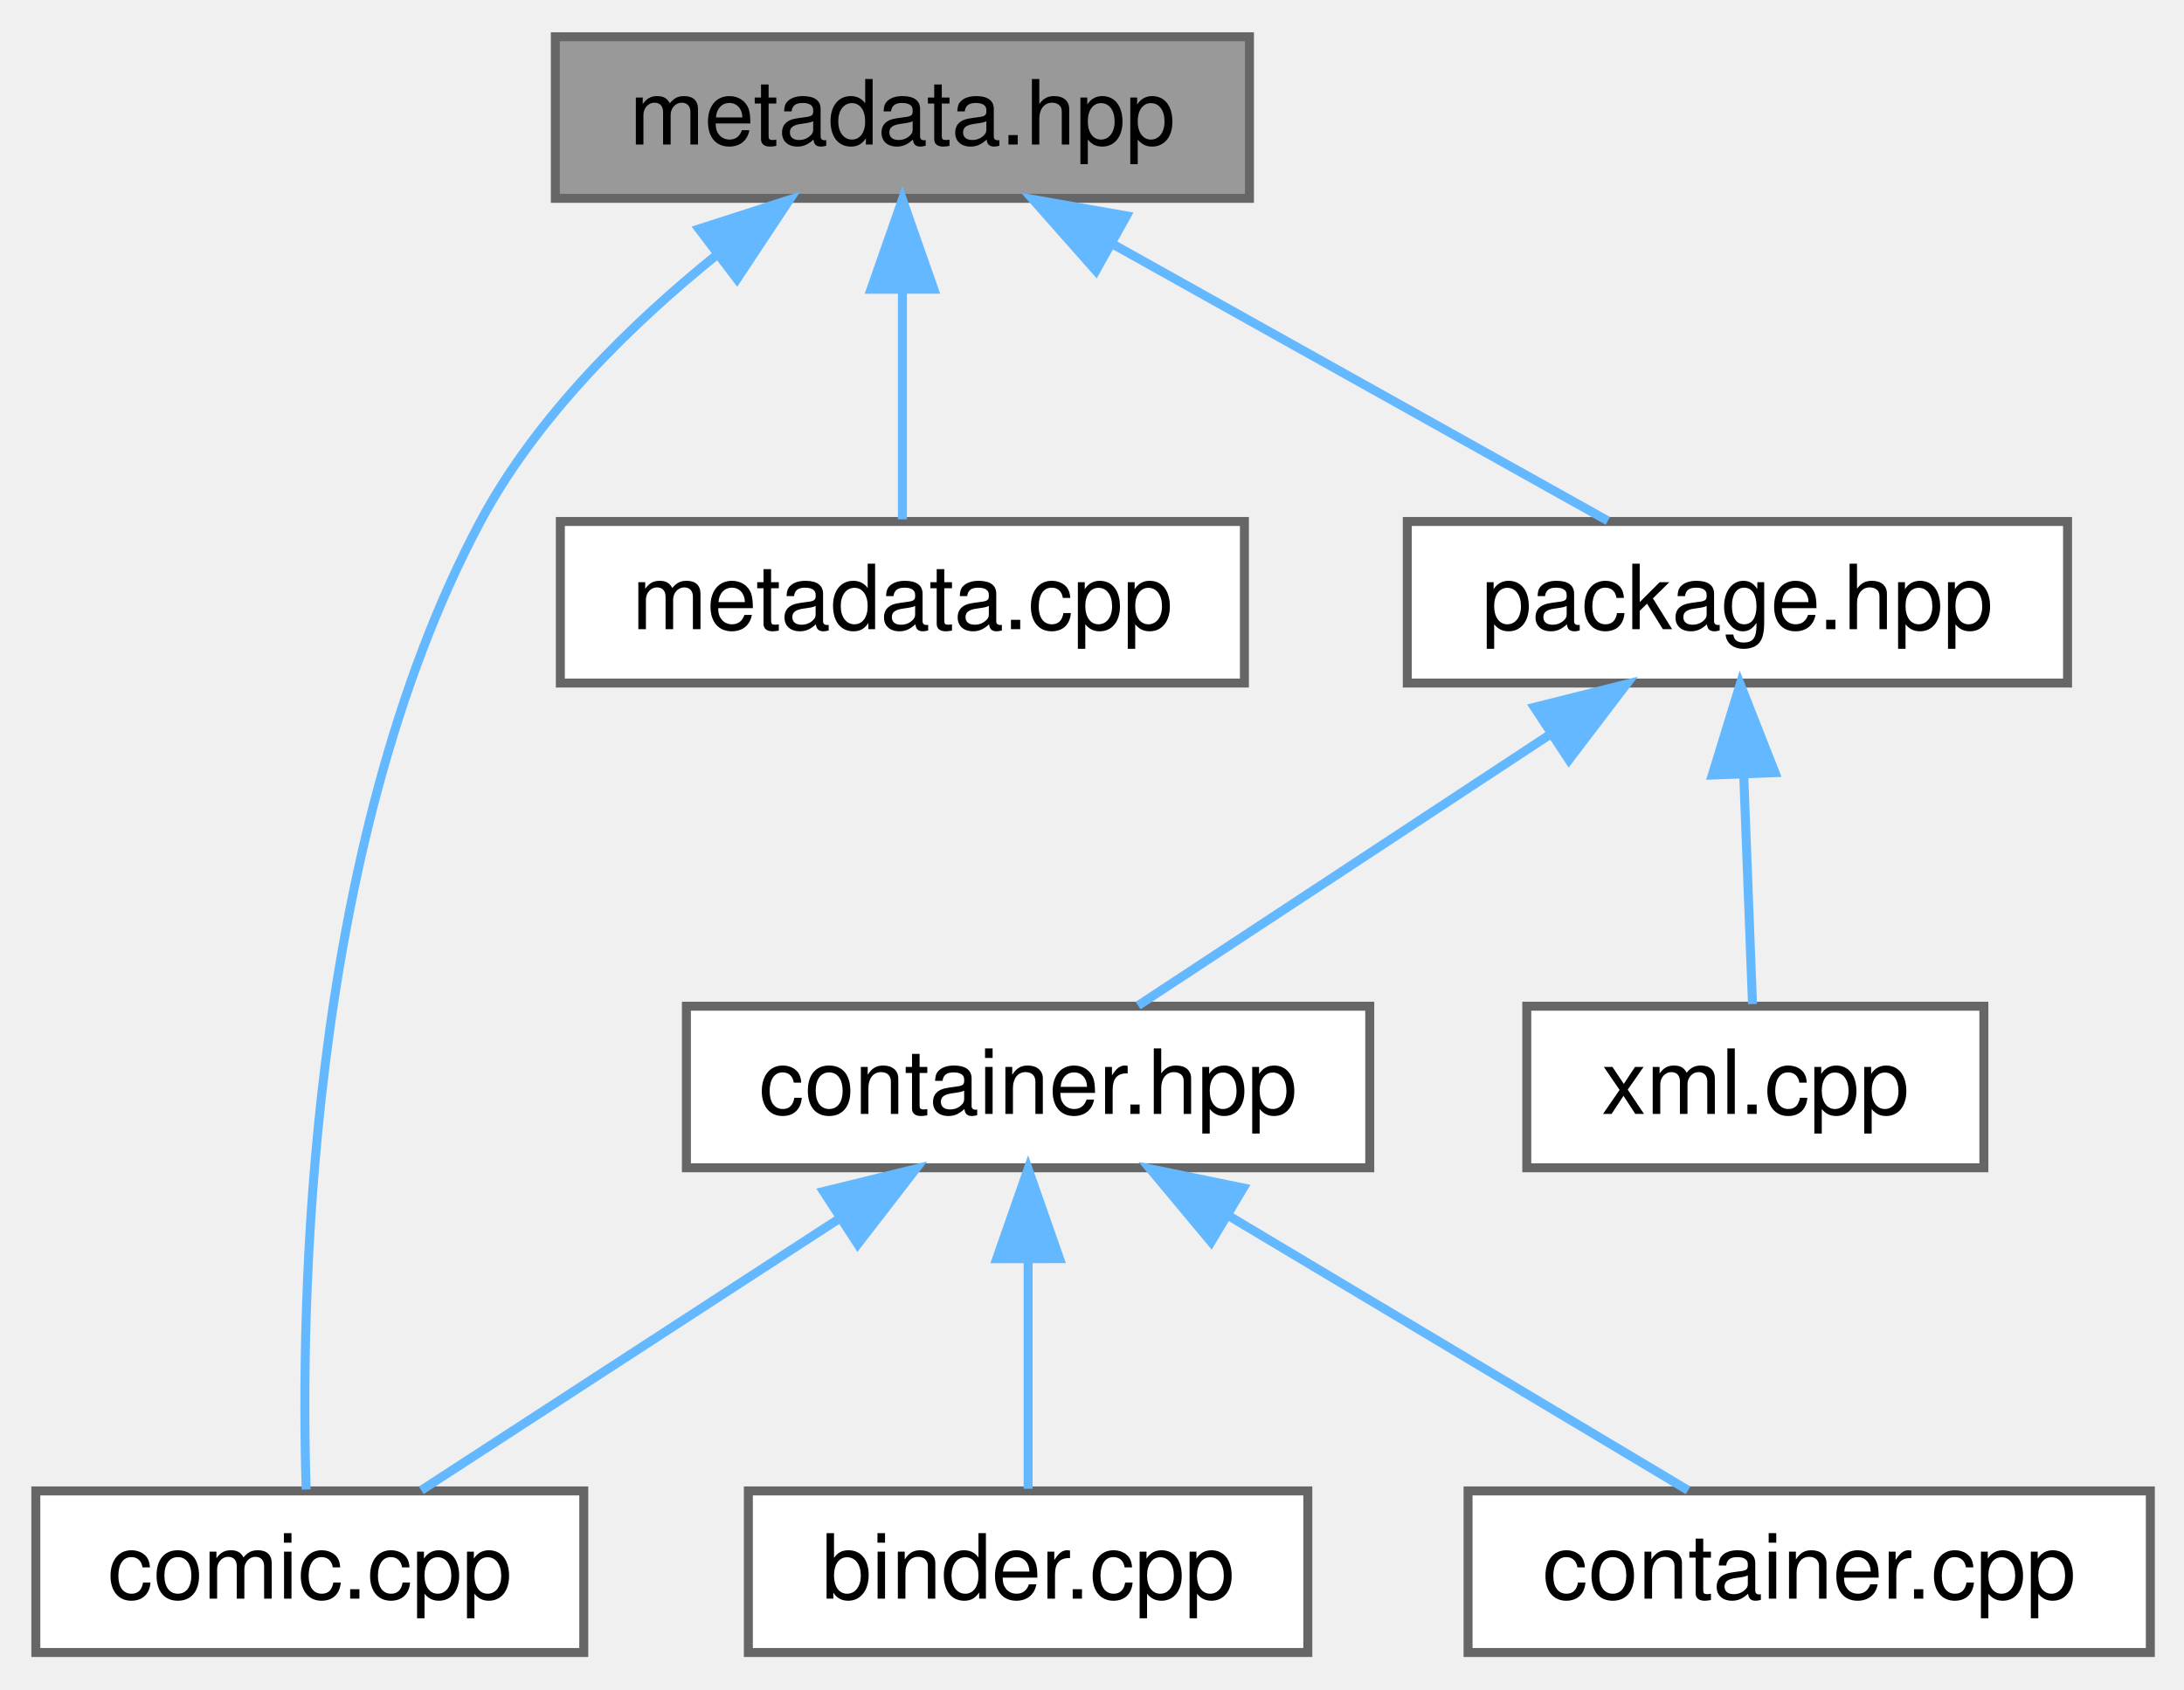
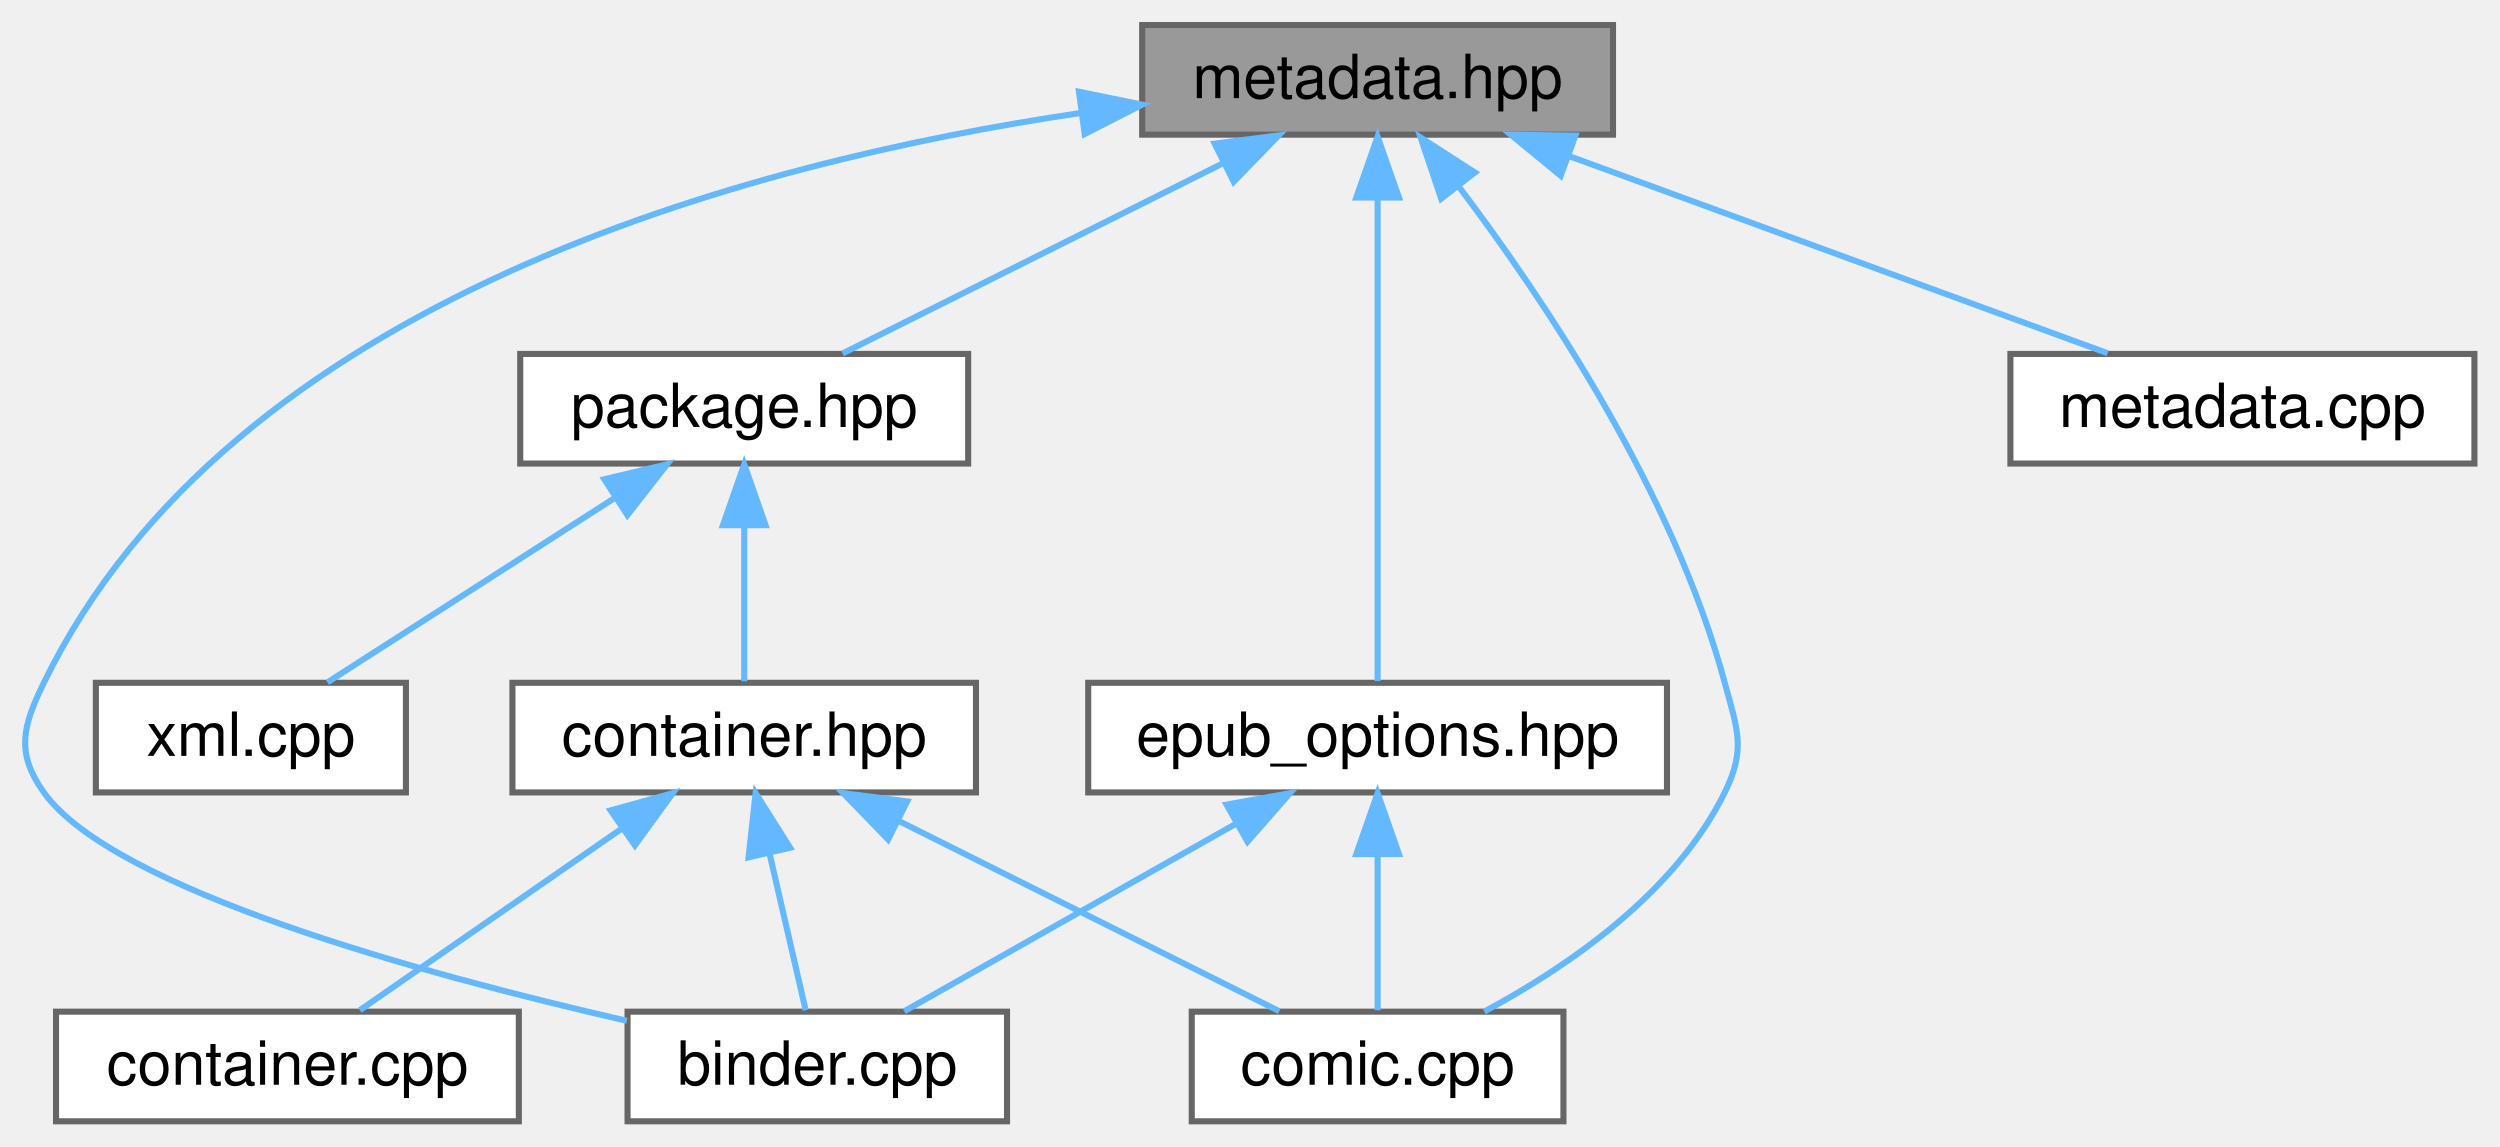
- <svg xmlns="http://www.w3.org/2000/svg" xmlns:xlink="http://www.w3.org/1999/xlink" width="243pt" height="188pt" viewBox="0.00 0.00 243.25 188.00">
+ <svg xmlns="http://www.w3.org/2000/svg" xmlns:xlink="http://www.w3.org/1999/xlink" width="410pt" height="188pt" viewBox="0.00 0.00 410.49 188.00">
  <g id="graph0" class="graph" transform="scale(1 1) rotate(0) translate(4 184)">
    <g id="Node000001" class="node">
      <g id="a_Node000001">
        <a xlink:title=" ">
-           <polygon fill="#999999" stroke="#666666" points="135.16,-180 57.85,-180 57.85,-162 135.16,-162 135.16,-180" />
-           <text text-anchor="middle" x="96.51" y="-168" font-family="Helvetica,sans-Serif" font-size="10.00">metadata.hpp</text>
+           <polygon fill="#999999" stroke="#666666" points="260.85,-180 183.54,-180 183.54,-162 260.85,-162 260.85,-180" />
+           <text text-anchor="middle" x="222.2" y="-168" font-family="Helvetica,sans-Serif" font-size="10.00">metadata.hpp</text>
        </a>
      </g>
    </g>
    <g id="Node000002" class="node">
      <g id="a_Node000002">
-         <a xlink:href="comic_8cpp.html" target="_top" xlink:title=" ">
-           <polygon fill="white" stroke="#666666" points="61.02,-18 -0.01,-18 -0.01,0 61.02,0 61.02,-18" />
-           <text text-anchor="middle" x="30.51" y="-6" font-family="Helvetica,sans-Serif" font-size="10.00">comic.cpp</text>
+         <a xlink:href="binder_8cpp.html" target="_top" xlink:title=" ">
+           <polygon fill="white" stroke="#666666" points="161.35,-18 99.04,-18 99.04,0 161.35,0 161.35,-18" />
+           <text text-anchor="middle" x="130.2" y="-6" font-family="Helvetica,sans-Serif" font-size="10.00">binder.cpp</text>
        </a>
      </g>
    </g>
    <g id="edge1_Node000001_Node000002" class="edge">
      <g id="a_edge1_Node000001_Node000002">
        <a xlink:title=" ">
-           <path fill="none" stroke="#63b8ff" d="M75.94,-155.79C66.39,-148.09 55.78,-137.74 49.51,-126 30,-89.45 29.48,-37.93 30.1,-18.16" />
-           <polygon fill="#63b8ff" stroke="#63b8ff" points="73.85,-158.59 83.93,-161.84 78.08,-153.01 73.85,-158.59" />
+           <path fill="none" stroke="#63b8ff" d="M173.38,-165.55C118.75,-157.5 33.88,-134.97 3.2,-72 -0.31,-64.81 -1.44,-60.52 3.2,-54 14.5,-38.13 65.1,-24.24 98.92,-16.5" />
+           <polygon fill="#63b8ff" stroke="#63b8ff" points="173.16,-169.05 183.54,-166.93 174.1,-162.11 173.16,-169.05" />
        </a>
      </g>
    </g>
    <g id="Node000003" class="node">
      <g id="a_Node000003">
-         <a xlink:href="metadata_8cpp.html" target="_top" xlink:title=" ">
-           <polygon fill="white" stroke="#666666" points="134.6,-126 58.41,-126 58.41,-108 134.6,-108 134.6,-126" />
-           <text text-anchor="middle" x="96.51" y="-114" font-family="Helvetica,sans-Serif" font-size="10.00">metadata.cpp</text>
+         <a xlink:href="comic_8cpp.html" target="_top" xlink:title=" ">
+           <polygon fill="white" stroke="#666666" points="252.71,-18 191.68,-18 191.68,0 252.71,0 252.71,-18" />
+           <text text-anchor="middle" x="222.2" y="-6" font-family="Helvetica,sans-Serif" font-size="10.00">comic.cpp</text>
        </a>
      </g>
    </g>
    <g id="edge2_Node000001_Node000003" class="edge">
      <g id="a_edge2_Node000001_Node000003">
        <a xlink:title=" ">
-           <path fill="none" stroke="#63b8ff" d="M96.51,-151.86C96.51,-143.13 96.51,-133.1 96.51,-126.24" />
-           <polygon fill="#63b8ff" stroke="#63b8ff" points="93.01,-151.87 96.51,-161.88 100.01,-151.88 93.01,-151.87" />
+           <path fill="none" stroke="#63b8ff" d="M235.48,-153.54C249.51,-135 270.74,-103.36 279.2,-72 281.28,-64.28 282.72,-61.18 279.2,-54 271.04,-37.39 253.26,-25.28 239.71,-18.02" />
+           <polygon fill="#63b8ff" stroke="#63b8ff" points="232.64,-151.49 229.26,-161.53 238.16,-155.79 232.64,-151.49" />
        </a>
      </g>
    </g>
    <g id="Node000004" class="node">
      <g id="a_Node000004">
-         <a xlink:href="package_8hpp.html" target="_top" xlink:title=" ">
-           <polygon fill="white" stroke="#666666" points="226.28,-126 152.74,-126 152.74,-108 226.28,-108 226.28,-126" />
-           <text text-anchor="middle" x="189.51" y="-114" font-family="Helvetica,sans-Serif" font-size="10.00">package.hpp</text>
+         <a xlink:href="epub__options_8hpp.html" target="_top" xlink:title=" ">
+           <polygon fill="white" stroke="#666666" points="269.71,-72 174.68,-72 174.68,-54 269.71,-54 269.71,-72" />
+           <text text-anchor="middle" x="222.2" y="-60" font-family="Helvetica,sans-Serif" font-size="10.00">epub_options.hpp</text>
        </a>
      </g>
    </g>
    <g id="edge3_Node000001_Node000004" class="edge">
      <g id="a_edge3_Node000001_Node000004">
        <a xlink:title=" ">
-           <path fill="none" stroke="#63b8ff" d="M119.99,-156.87C137.33,-147.17 160.37,-134.29 175.08,-126.07" />
-           <polygon fill="#63b8ff" stroke="#63b8ff" points="118.06,-153.94 111.04,-161.88 121.47,-160.05 118.06,-153.94" />
+           <path fill="none" stroke="#63b8ff" d="M222.2,-151.39C222.2,-128.1 222.2,-89.2 222.2,-72.28" />
+           <polygon fill="#63b8ff" stroke="#63b8ff" points="218.7,-151.68 222.2,-161.68 225.7,-151.68 218.7,-151.68" />
        </a>
      </g>
    </g>
    <g id="Node000005" class="node">
      <g id="a_Node000005">
-         <a xlink:href="container_8hpp.html" target="_top" xlink:title=" ">
-           <polygon fill="white" stroke="#666666" points="148.56,-72 72.45,-72 72.45,-54 148.56,-54 148.56,-72" />
-           <text text-anchor="middle" x="110.51" y="-60" font-family="Helvetica,sans-Serif" font-size="10.00">container.hpp</text>
+         <a xlink:href="metadata_8cpp.html" target="_top" xlink:title=" ">
+           <polygon fill="white" stroke="#666666" points="402.29,-126 326.1,-126 326.1,-108 402.29,-108 402.29,-126" />
+           <text text-anchor="middle" x="364.2" y="-114" font-family="Helvetica,sans-Serif" font-size="10.00">metadata.cpp</text>
        </a>
      </g>
    </g>
-     <g id="edge4_Node000004_Node000005" class="edge">
-       <g id="a_edge4_Node000004_Node000005">
+     <g id="edge6_Node000001_Node000005" class="edge">
+       <g id="a_edge6_Node000001_Node000005">
        <a xlink:title=" ">
-           <path fill="none" stroke="#63b8ff" d="M168.73,-102.33C154.11,-92.7 135.02,-80.14 122.76,-72.07" />
-           <polygon fill="#63b8ff" stroke="#63b8ff" points="166.89,-105.3 177.16,-107.88 170.74,-99.45 166.89,-105.3" />
+           <path fill="none" stroke="#63b8ff" d="M253.76,-158.44C280.57,-148.62 318.36,-134.78 342.06,-126.11" />
+           <polygon fill="#63b8ff" stroke="#63b8ff" points="252.26,-155.26 244.07,-161.99 254.67,-161.84 252.26,-155.26" />
+         </a>
+       </g>
+     </g>
+     <g id="Node000006" class="node">
+       <g id="a_Node000006">
+         <a xlink:href="package_8hpp.html" target="_top" xlink:title=" ">
+           <polygon fill="white" stroke="#666666" points="154.97,-126 81.42,-126 81.42,-108 154.97,-108 154.97,-126" />
+           <text text-anchor="middle" x="118.2" y="-114" font-family="Helvetica,sans-Serif" font-size="10.00">package.hpp</text>
+         </a>
+       </g>
+     </g>
+     <g id="edge7_Node000001_Node000006" class="edge">
+       <g id="a_edge7_Node000001_Node000006">
+         <a xlink:title=" ">
+           <path fill="none" stroke="#63b8ff" d="M196.74,-157.27C177.26,-147.53 151,-134.4 134.33,-126.07" />
+           <polygon fill="#63b8ff" stroke="#63b8ff" points="195.44,-160.53 205.95,-161.88 198.57,-154.27 195.44,-160.53" />
+         </a>
+       </g>
+     </g>
+     <g id="edge4_Node000004_Node000002" class="edge">
+       <g id="a_edge4_Node000004_Node000002">
+         <a xlink:title=" ">
+           <path fill="none" stroke="#63b8ff" d="M198.96,-48.87C181.81,-39.17 159.01,-26.29 144.47,-18.07" />
+           <polygon fill="#63b8ff" stroke="#63b8ff" points="197.39,-52 207.82,-53.88 200.84,-45.91 197.39,-52" />
+         </a>
+       </g>
+     </g>
+     <g id="edge5_Node000004_Node000003" class="edge">
+       <g id="a_edge5_Node000004_Node000003">
+         <a xlink:title=" ">
+           <path fill="none" stroke="#63b8ff" d="M222.2,-43.86C222.2,-35.13 222.2,-25.1 222.2,-18.24" />
+           <polygon fill="#63b8ff" stroke="#63b8ff" points="218.7,-43.87 222.2,-53.88 225.7,-43.88 218.7,-43.87" />
+         </a>
+       </g>
+     </g>
+     <g id="Node000007" class="node">
+       <g id="a_Node000007">
+         <a xlink:href="container_8hpp.html" target="_top" xlink:title=" ">
+           <polygon fill="white" stroke="#666666" points="156.25,-72 80.14,-72 80.14,-54 156.25,-54 156.25,-72" />
+           <text text-anchor="middle" x="118.2" y="-60" font-family="Helvetica,sans-Serif" font-size="10.00">container.hpp</text>
+         </a>
+       </g>
+     </g>
+     <g id="edge8_Node000006_Node000007" class="edge">
+       <g id="a_edge8_Node000006_Node000007">
+         <a xlink:title=" ">
+           <path fill="none" stroke="#63b8ff" d="M118.2,-97.86C118.2,-89.13 118.2,-79.1 118.2,-72.24" />
+           <polygon fill="#63b8ff" stroke="#63b8ff" points="114.7,-97.87 118.2,-107.88 121.7,-97.88 114.7,-97.87" />
+         </a>
+       </g>
+     </g>
+     <g id="Node000009" class="node">
+       <g id="a_Node000009">
+         <a xlink:href="xml_8cpp.html" target="_top" xlink:title=" ">
+           <polygon fill="white" stroke="#666666" points="62.65,-72 11.74,-72 11.74,-54 62.65,-54 62.65,-72" />
+           <text text-anchor="middle" x="37.2" y="-60" font-family="Helvetica,sans-Serif" font-size="10.00">xml.cpp</text>
+         </a>
+       </g>
+     </g>
+     <g id="edge12_Node000006_Node000009" class="edge">
+       <g id="a_edge12_Node000006_Node000009">
+         <a xlink:title=" ">
+           <path fill="none" stroke="#63b8ff" d="M96.9,-102.33C81.9,-92.7 62.33,-80.14 49.76,-72.07" />
+           <polygon fill="#63b8ff" stroke="#63b8ff" points="95.23,-105.42 105.54,-107.88 99.02,-99.53 95.23,-105.42" />
+         </a>
+       </g>
+     </g>
+     <g id="edge9_Node000007_Node000002" class="edge">
+       <g id="a_edge9_Node000007_Node000002">
+         <a xlink:title=" ">
+           <path fill="none" stroke="#63b8ff" d="M122.38,-43.86C124.4,-35.13 126.71,-25.1 128.29,-18.24" />
+           <polygon fill="#63b8ff" stroke="#63b8ff" points="118.91,-43.34 120.07,-53.88 125.73,-44.92 118.91,-43.34" />
+         </a>
+       </g>
+     </g>
+     <g id="edge10_Node000007_Node000003" class="edge">
+       <g id="a_edge10_Node000007_Node000003">
+         <a xlink:title=" ">
+           <path fill="none" stroke="#63b8ff" d="M143.66,-49.27C163.13,-39.53 189.39,-26.4 206.06,-18.07" />
+           <polygon fill="#63b8ff" stroke="#63b8ff" points="141.82,-46.27 134.45,-53.88 144.96,-52.53 141.82,-46.27" />
        </a>
      </g>
    </g>
    <g id="Node000008" class="node">
      <g id="a_Node000008">
-         <a xlink:href="xml_8cpp.html" target="_top" xlink:title=" ">
-           <polygon fill="white" stroke="#666666" points="216.96,-72 166.05,-72 166.05,-54 216.96,-54 216.96,-72" />
-           <text text-anchor="middle" x="191.51" y="-60" font-family="Helvetica,sans-Serif" font-size="10.00">xml.cpp</text>
+         <a xlink:href="container_8cpp.html" target="_top" xlink:title=" ">
+           <polygon fill="white" stroke="#666666" points="81.19,-18 5.2,-18 5.2,0 81.19,0 81.19,-18" />
+           <text text-anchor="middle" x="43.2" y="-6" font-family="Helvetica,sans-Serif" font-size="10.00">container.cpp</text>
        </a>
      </g>
    </g>
-     <g id="edge8_Node000004_Node000008" class="edge">
-       <g id="a_edge8_Node000004_Node000008">
+     <g id="edge11_Node000007_Node000008" class="edge">
+       <g id="a_edge11_Node000007_Node000008">
        <a xlink:title=" ">
-           <path fill="none" stroke="#63b8ff" d="M190.21,-97.86C190.54,-89.13 190.93,-79.1 191.19,-72.24" />
-           <polygon fill="#63b8ff" stroke="#63b8ff" points="186.71,-97.75 189.82,-107.88 193.7,-98.02 186.71,-97.75" />
-         </a>
-       </g>
-     </g>
-     <g id="edge6_Node000005_Node000002" class="edge">
-       <g id="a_edge6_Node000005_Node000002">
-         <a xlink:title=" ">
-           <path fill="none" stroke="#63b8ff" d="M89.47,-48.33C74.66,-38.7 55.33,-26.14 42.92,-18.07" />
-           <polygon fill="#63b8ff" stroke="#63b8ff" points="87.72,-51.36 98.01,-53.88 91.53,-45.49 87.72,-51.36" />
-         </a>
-       </g>
-     </g>
-     <g id="Node000006" class="node">
-       <g id="a_Node000006">
-         <a xlink:href="binder_8cpp.html" target="_top" xlink:title=" ">
-           <polygon fill="white" stroke="#666666" points="141.66,-18 79.35,-18 79.35,0 141.66,0 141.66,-18" />
-           <text text-anchor="middle" x="110.51" y="-6" font-family="Helvetica,sans-Serif" font-size="10.00">binder.cpp</text>
-         </a>
-       </g>
-     </g>
-     <g id="edge5_Node000005_Node000006" class="edge">
-       <g id="a_edge5_Node000005_Node000006">
-         <a xlink:title=" ">
-           <path fill="none" stroke="#63b8ff" d="M110.51,-43.86C110.51,-35.13 110.51,-25.1 110.51,-18.24" />
-           <polygon fill="#63b8ff" stroke="#63b8ff" points="107.01,-43.87 110.51,-53.88 114.01,-43.88 107.01,-43.87" />
-         </a>
-       </g>
-     </g>
-     <g id="Node000007" class="node">
-       <g id="a_Node000007">
-         <a xlink:href="container_8cpp.html" target="_top" xlink:title=" ">
-           <polygon fill="white" stroke="#666666" points="235.5,-18 159.51,-18 159.51,0 235.5,0 235.5,-18" />
-           <text text-anchor="middle" x="197.51" y="-6" font-family="Helvetica,sans-Serif" font-size="10.00">container.cpp</text>
-         </a>
-       </g>
-     </g>
-     <g id="edge7_Node000005_Node000007" class="edge">
-       <g id="a_edge7_Node000005_Node000007">
-         <a xlink:title=" ">
-           <path fill="none" stroke="#63b8ff" d="M132.93,-48.6C149.1,-38.94 170.38,-26.21 184.01,-18.07" />
-           <polygon fill="#63b8ff" stroke="#63b8ff" points="130.89,-45.74 124.1,-53.88 134.48,-51.75 130.89,-45.74" />
+           <path fill="none" stroke="#63b8ff" d="M98.13,-48.09C84.39,-38.56 66.63,-26.25 55.08,-18.24" />
+           <polygon fill="#63b8ff" stroke="#63b8ff" points="96.26,-51.05 106.48,-53.88 100.25,-45.3 96.26,-51.05" />
        </a>
      </g>
    </g>
  </g>
</svg>
